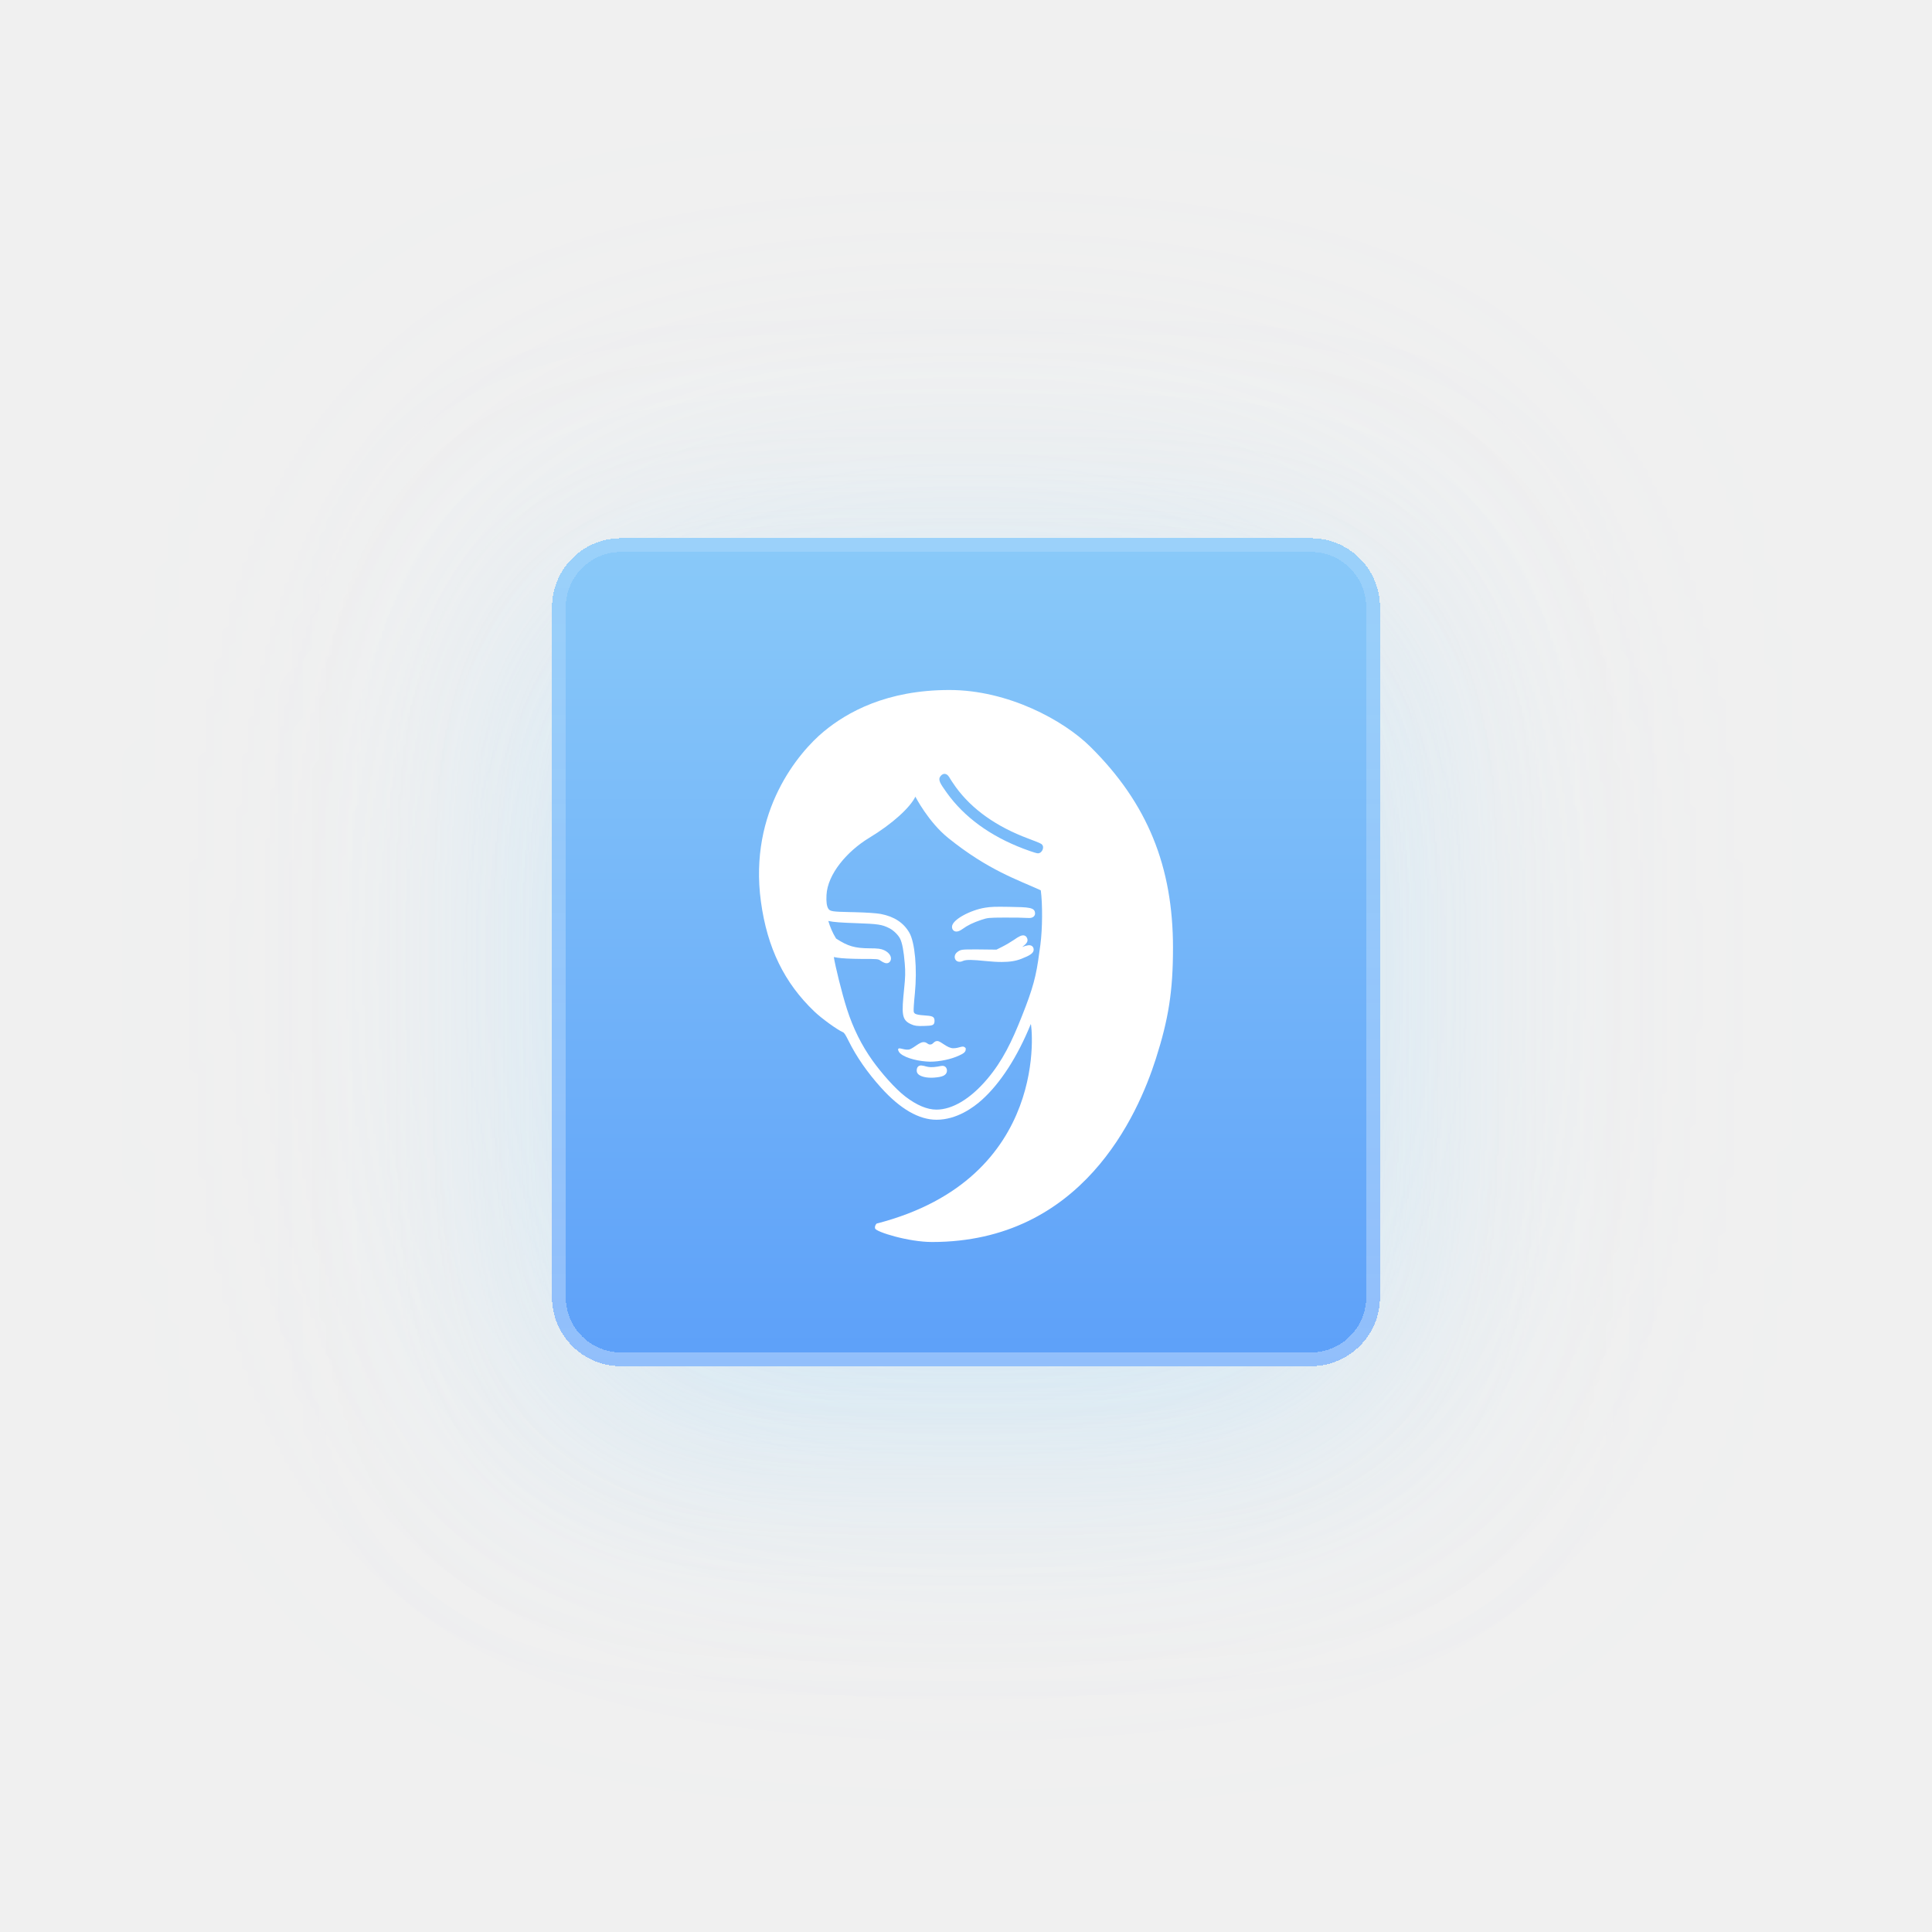
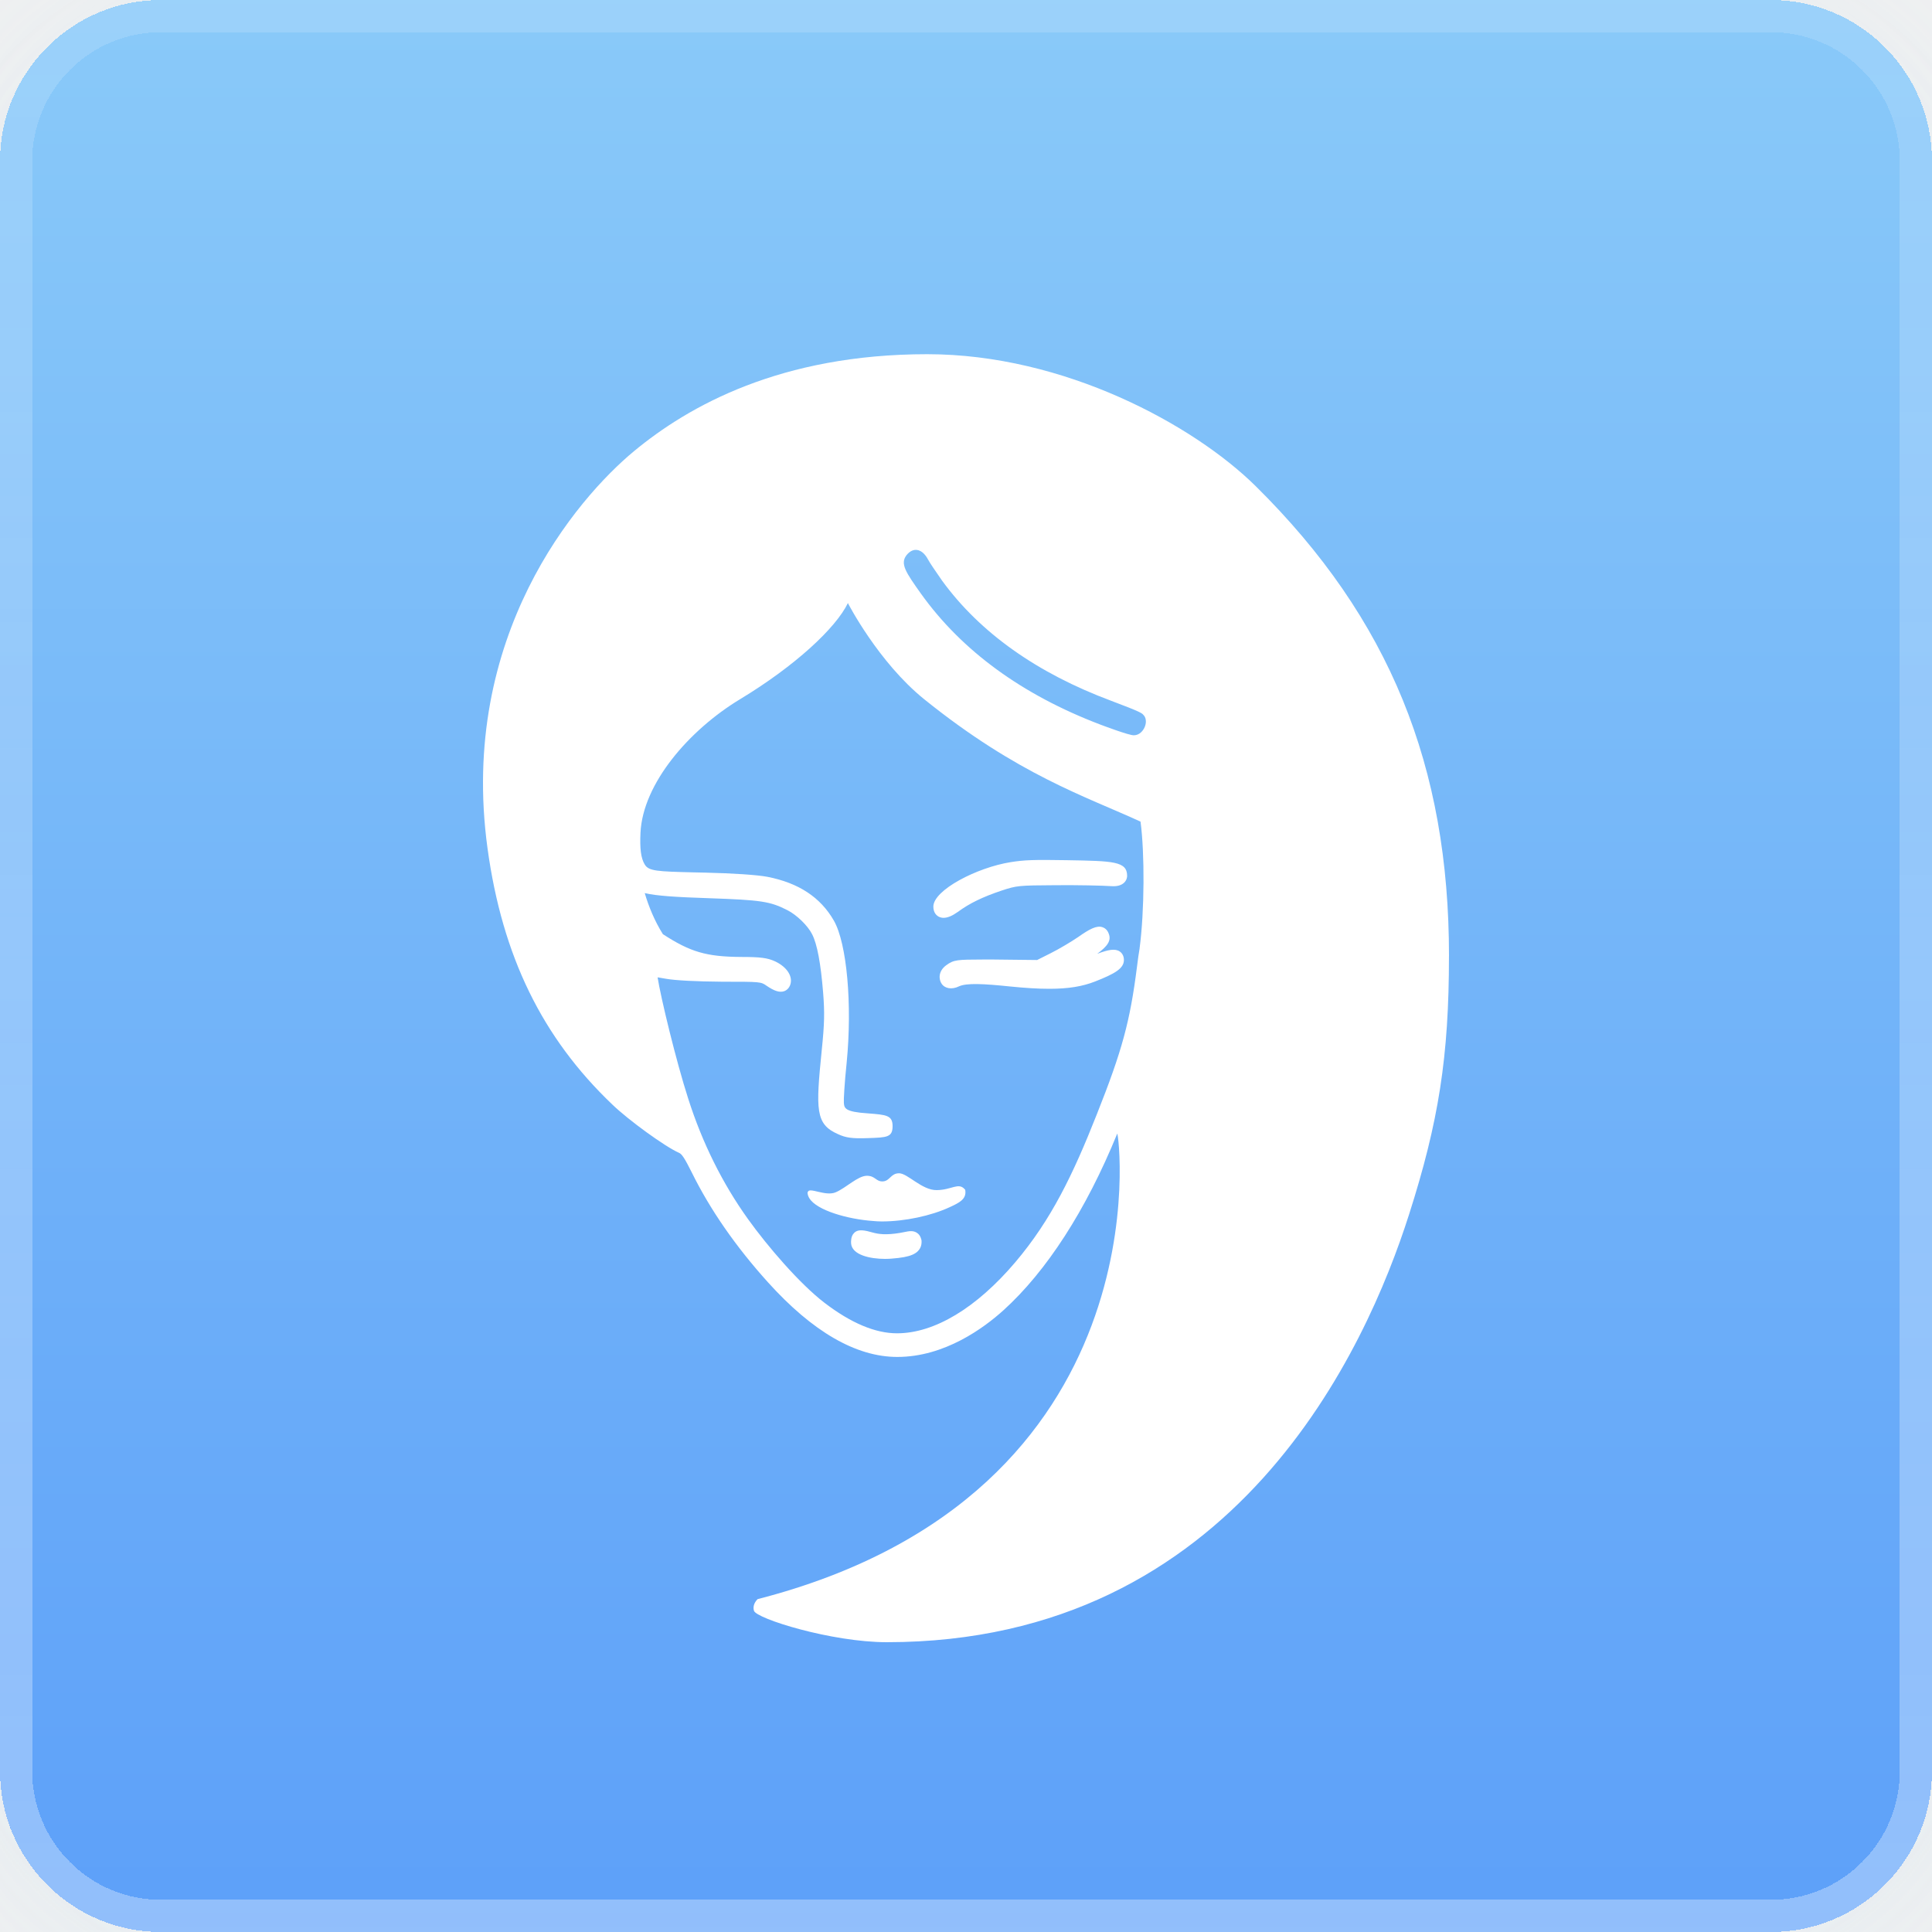
- <svg xmlns="http://www.w3.org/2000/svg" width="140" height="140" viewBox="0 0 140 140" fill="none">
+ <svg xmlns="http://www.w3.org/2000/svg" fill="none" viewBox="40 39 60 60">
  <g filter="url(#filter0_bdd_191_233)">
    <rect x="40" y="39" width="60" height="60" rx="5" fill="url(#paint0_linear_191_233)" fill-opacity="0.61" shape-rendering="crispEdges" />
    <rect x="40.5" y="39.5" width="59" height="59" rx="4.5" stroke="url(#paint1_linear_191_233)" stroke-opacity="0.4" shape-rendering="crispEdges" />
  </g>
  <path d="M68.075 77.265C68.035 77.273 67.991 77.282 67.943 77.29C67.51 77.361 67.285 77.327 67.106 77.278C66.879 77.215 66.644 77.15 66.516 77.301C66.424 77.395 66.428 77.562 66.431 77.612C66.457 77.975 67.021 78.096 67.486 78.096C67.552 78.096 67.615 78.093 67.675 78.089C67.995 78.065 68.193 78.028 68.337 77.966C68.59 77.856 68.63 77.672 68.619 77.525C68.615 77.502 68.592 77.38 68.507 77.31C68.382 77.203 68.24 77.231 68.075 77.265ZM73.134 65.714C72.109 65.697 71.815 65.706 71.386 65.775C70.338 65.942 68.986 66.642 68.986 67.156C68.986 67.35 69.09 67.434 69.153 67.468C69.198 67.491 69.248 67.504 69.304 67.504C69.428 67.504 69.572 67.444 69.745 67.321C70.107 67.054 70.515 66.856 71.105 66.658C71.574 66.503 71.636 66.497 72.76 66.491C73.395 66.483 74.275 66.502 74.511 66.52C74.687 66.533 74.821 66.497 74.909 66.414C74.994 66.333 75.004 66.239 75.004 66.201C75.003 65.746 74.57 65.739 73.134 65.714L73.134 65.714ZM74.074 68.622C74.39 68.386 74.521 68.215 74.432 67.994C74.386 67.867 74.301 67.816 74.239 67.795C74.056 67.733 73.832 67.855 73.484 68.1C73.276 68.242 72.892 68.472 72.635 68.6L72.209 68.814L70.77 68.798L70.516 68.799C69.742 68.802 69.623 68.802 69.388 68.975C69.126 69.166 69.157 69.424 69.242 69.549C69.342 69.701 69.56 69.74 69.78 69.633C70.015 69.522 70.559 69.552 71.36 69.635H71.361C71.841 69.684 72.242 69.708 72.588 69.708C73.182 69.708 73.615 69.635 74.009 69.481C74.615 69.242 74.904 69.081 74.904 68.813C74.904 68.702 74.859 68.609 74.779 68.552C74.632 68.449 74.414 68.494 74.074 68.622ZM69.972 75.946L69.959 75.932C69.765 75.712 69.553 75.956 69.092 75.96C68.636 75.969 68.185 75.437 67.923 75.437C67.661 75.437 67.639 75.676 67.422 75.689C67.201 75.703 67.187 75.51 66.912 75.515C66.636 75.524 66.284 75.882 65.96 76.025C65.635 76.171 65.115 75.845 65.088 76.025L65.079 76.015C65.075 76.084 65.097 76.153 65.138 76.217C65.368 76.588 66.325 76.864 67.115 76.919C67.205 76.928 67.295 76.933 67.39 76.933C68.094 76.933 68.916 76.758 69.489 76.492C69.787 76.354 70.022 76.244 69.977 75.96C69.977 75.955 69.977 75.95 69.972 75.946ZM84.999 68.692C84.999 71.816 84.679 73.842 83.757 76.724C82.444 80.837 78.389 90 67.542 90C65.824 90 63.485 89.269 63.415 89.023C63.39 88.938 63.389 88.806 63.527 88.663C76.247 85.391 74.744 74.092 74.696 74.208C73.727 76.582 72.503 78.48 71.158 79.696C70.561 80.235 69.341 81.141 67.866 81.141C66.588 81.141 65.237 80.361 63.848 78.821C62.849 77.713 62.056 76.57 61.489 75.422C61.267 74.977 61.177 74.838 61.086 74.801C60.663 74.617 59.522 73.79 59.014 73.3C56.842 71.228 55.6 68.701 55.14 65.343C54.239 58.754 57.917 54.482 59.688 53.013C61.386 51.606 64.245 50 68.797 50C73.048 50 77.069 52.194 78.997 54.098C83.167 58.219 85 62.807 85 68.692L84.999 68.692ZM69.259 57.035C69.03 56.709 68.879 56.48 68.849 56.423C68.769 56.274 68.655 56.099 68.473 56.079C68.393 56.069 68.275 56.092 68.157 56.236C67.942 56.505 68.134 56.778 68.599 57.434C69.868 59.209 71.741 60.577 74.165 61.5H74.165C74.255 61.534 75.051 61.835 75.21 61.835C75.388 61.835 75.507 61.69 75.555 61.566C75.612 61.422 75.588 61.273 75.509 61.203C75.472 61.154 75.44 61.113 74.517 60.767C72.204 59.905 70.435 58.649 69.259 57.035L69.259 57.035ZM75.311 69.016C75.34 68.783 75.365 68.601 75.392 68.452H75.391C75.544 67.297 75.552 65.502 75.42 64.516C73.733 63.74 71.617 63.065 68.704 60.717C67.273 59.563 66.332 57.729 66.332 57.729C65.956 58.507 64.691 59.682 62.984 60.714C61.391 61.678 59.965 63.338 59.891 64.86C59.868 65.348 59.902 65.65 60.023 65.848C60.147 66.053 60.4 66.065 61.571 66.093L61.9 66.1C62.764 66.12 63.521 66.171 63.83 66.23C64.802 66.42 65.478 66.864 65.895 67.588C66.3 68.293 66.472 70.19 66.294 72.001C66.227 72.636 66.198 73.166 66.207 73.251C66.222 73.414 66.232 73.53 66.956 73.577C67.528 73.621 67.72 73.636 67.72 73.974C67.72 74.32 67.544 74.326 66.959 74.345C66.464 74.363 66.271 74.336 66.023 74.221C65.319 73.912 65.335 73.463 65.52 71.615C65.604 70.799 65.613 70.449 65.563 69.828C65.489 68.914 65.378 68.321 65.223 68.017C65.09 67.75 64.745 67.414 64.455 67.267C63.915 66.992 63.642 66.951 62.026 66.895C61.008 66.861 60.404 66.825 60.023 66.736C60.144 67.147 60.325 67.594 60.586 68.011C61.442 68.568 61.941 68.712 63.017 68.719C63.619 68.719 63.836 68.748 64.073 68.857C64.443 69.031 64.634 69.332 64.54 69.589C64.504 69.686 64.436 69.754 64.348 69.784C64.209 69.828 64.051 69.78 63.806 69.613C63.63 69.49 63.627 69.488 62.431 69.488C61.618 69.482 60.963 69.447 60.679 69.396C60.581 69.377 60.494 69.362 60.422 69.352C60.519 69.972 60.996 71.951 61.374 73.123C61.812 74.496 62.437 75.754 63.233 76.864C63.831 77.698 64.83 78.866 65.606 79.46C66.427 80.089 67.184 80.407 67.857 80.407C69.018 80.407 70.323 79.623 71.532 78.198C72.65 76.88 73.328 75.466 74.061 73.611C74.85 71.625 75.095 70.722 75.311 69.016L75.311 69.016Z" fill="white" />
  <defs>
    <filter id="filter0_bdd_191_233" x="-64" y="-65" width="268" height="268" filterUnits="userSpaceOnUse" color-interpolation-filters="sRGB">
      <feFlood flood-opacity="0" result="BackgroundImageFix" />
      <feGaussianBlur in="BackgroundImageFix" stdDeviation="52" />
      <feComposite in2="SourceAlpha" operator="in" result="effect1_backgroundBlur_191_233" />
      <feColorMatrix in="SourceAlpha" type="matrix" values="0 0 0 0 0 0 0 0 0 0 0 0 0 0 0 0 0 0 127 0" result="hardAlpha" />
      <feOffset dy="1" />
      <feGaussianBlur stdDeviation="20" />
      <feComposite in2="hardAlpha" operator="out" />
      <feColorMatrix type="matrix" values="0 0 0 0 0.808 0 0 0 0 0.927 0 0 0 0 1 0 0 0 0.2 0" />
      <feBlend mode="normal" in2="effect1_backgroundBlur_191_233" result="effect2_dropShadow_191_233" />
      <feColorMatrix in="SourceAlpha" type="matrix" values="0 0 0 0 0 0 0 0 0 0 0 0 0 0 0 0 0 0 127 0" result="hardAlpha" />
      <feOffset dy="4" />
      <feGaussianBlur stdDeviation="9" />
      <feComposite in2="hardAlpha" operator="out" />
      <feColorMatrix type="matrix" values="0 0 0 0 0.578 0 0 0 0 0.833 0 0 0 0 0.992 0 0 0 0.3 0" />
      <feBlend mode="normal" in2="effect2_dropShadow_191_233" result="effect3_dropShadow_191_233" />
      <feBlend mode="normal" in="SourceGraphic" in2="effect3_dropShadow_191_233" result="shape" />
    </filter>
    <linearGradient id="paint0_linear_191_233" x1="70" y1="39" x2="70" y2="99" gradientUnits="userSpaceOnUse">
      <stop stop-color="#49B2FF" />
      <stop offset="1" stop-color="#006EFF" />
    </linearGradient>
    <linearGradient id="paint1_linear_191_233" x1="70" y1="39" x2="70" y2="99" gradientUnits="userSpaceOnUse">
      <stop stop-color="white" stop-opacity="0.36" />
      <stop offset="1" stop-color="white" stop-opacity="0.81" />
    </linearGradient>
  </defs>
</svg>
